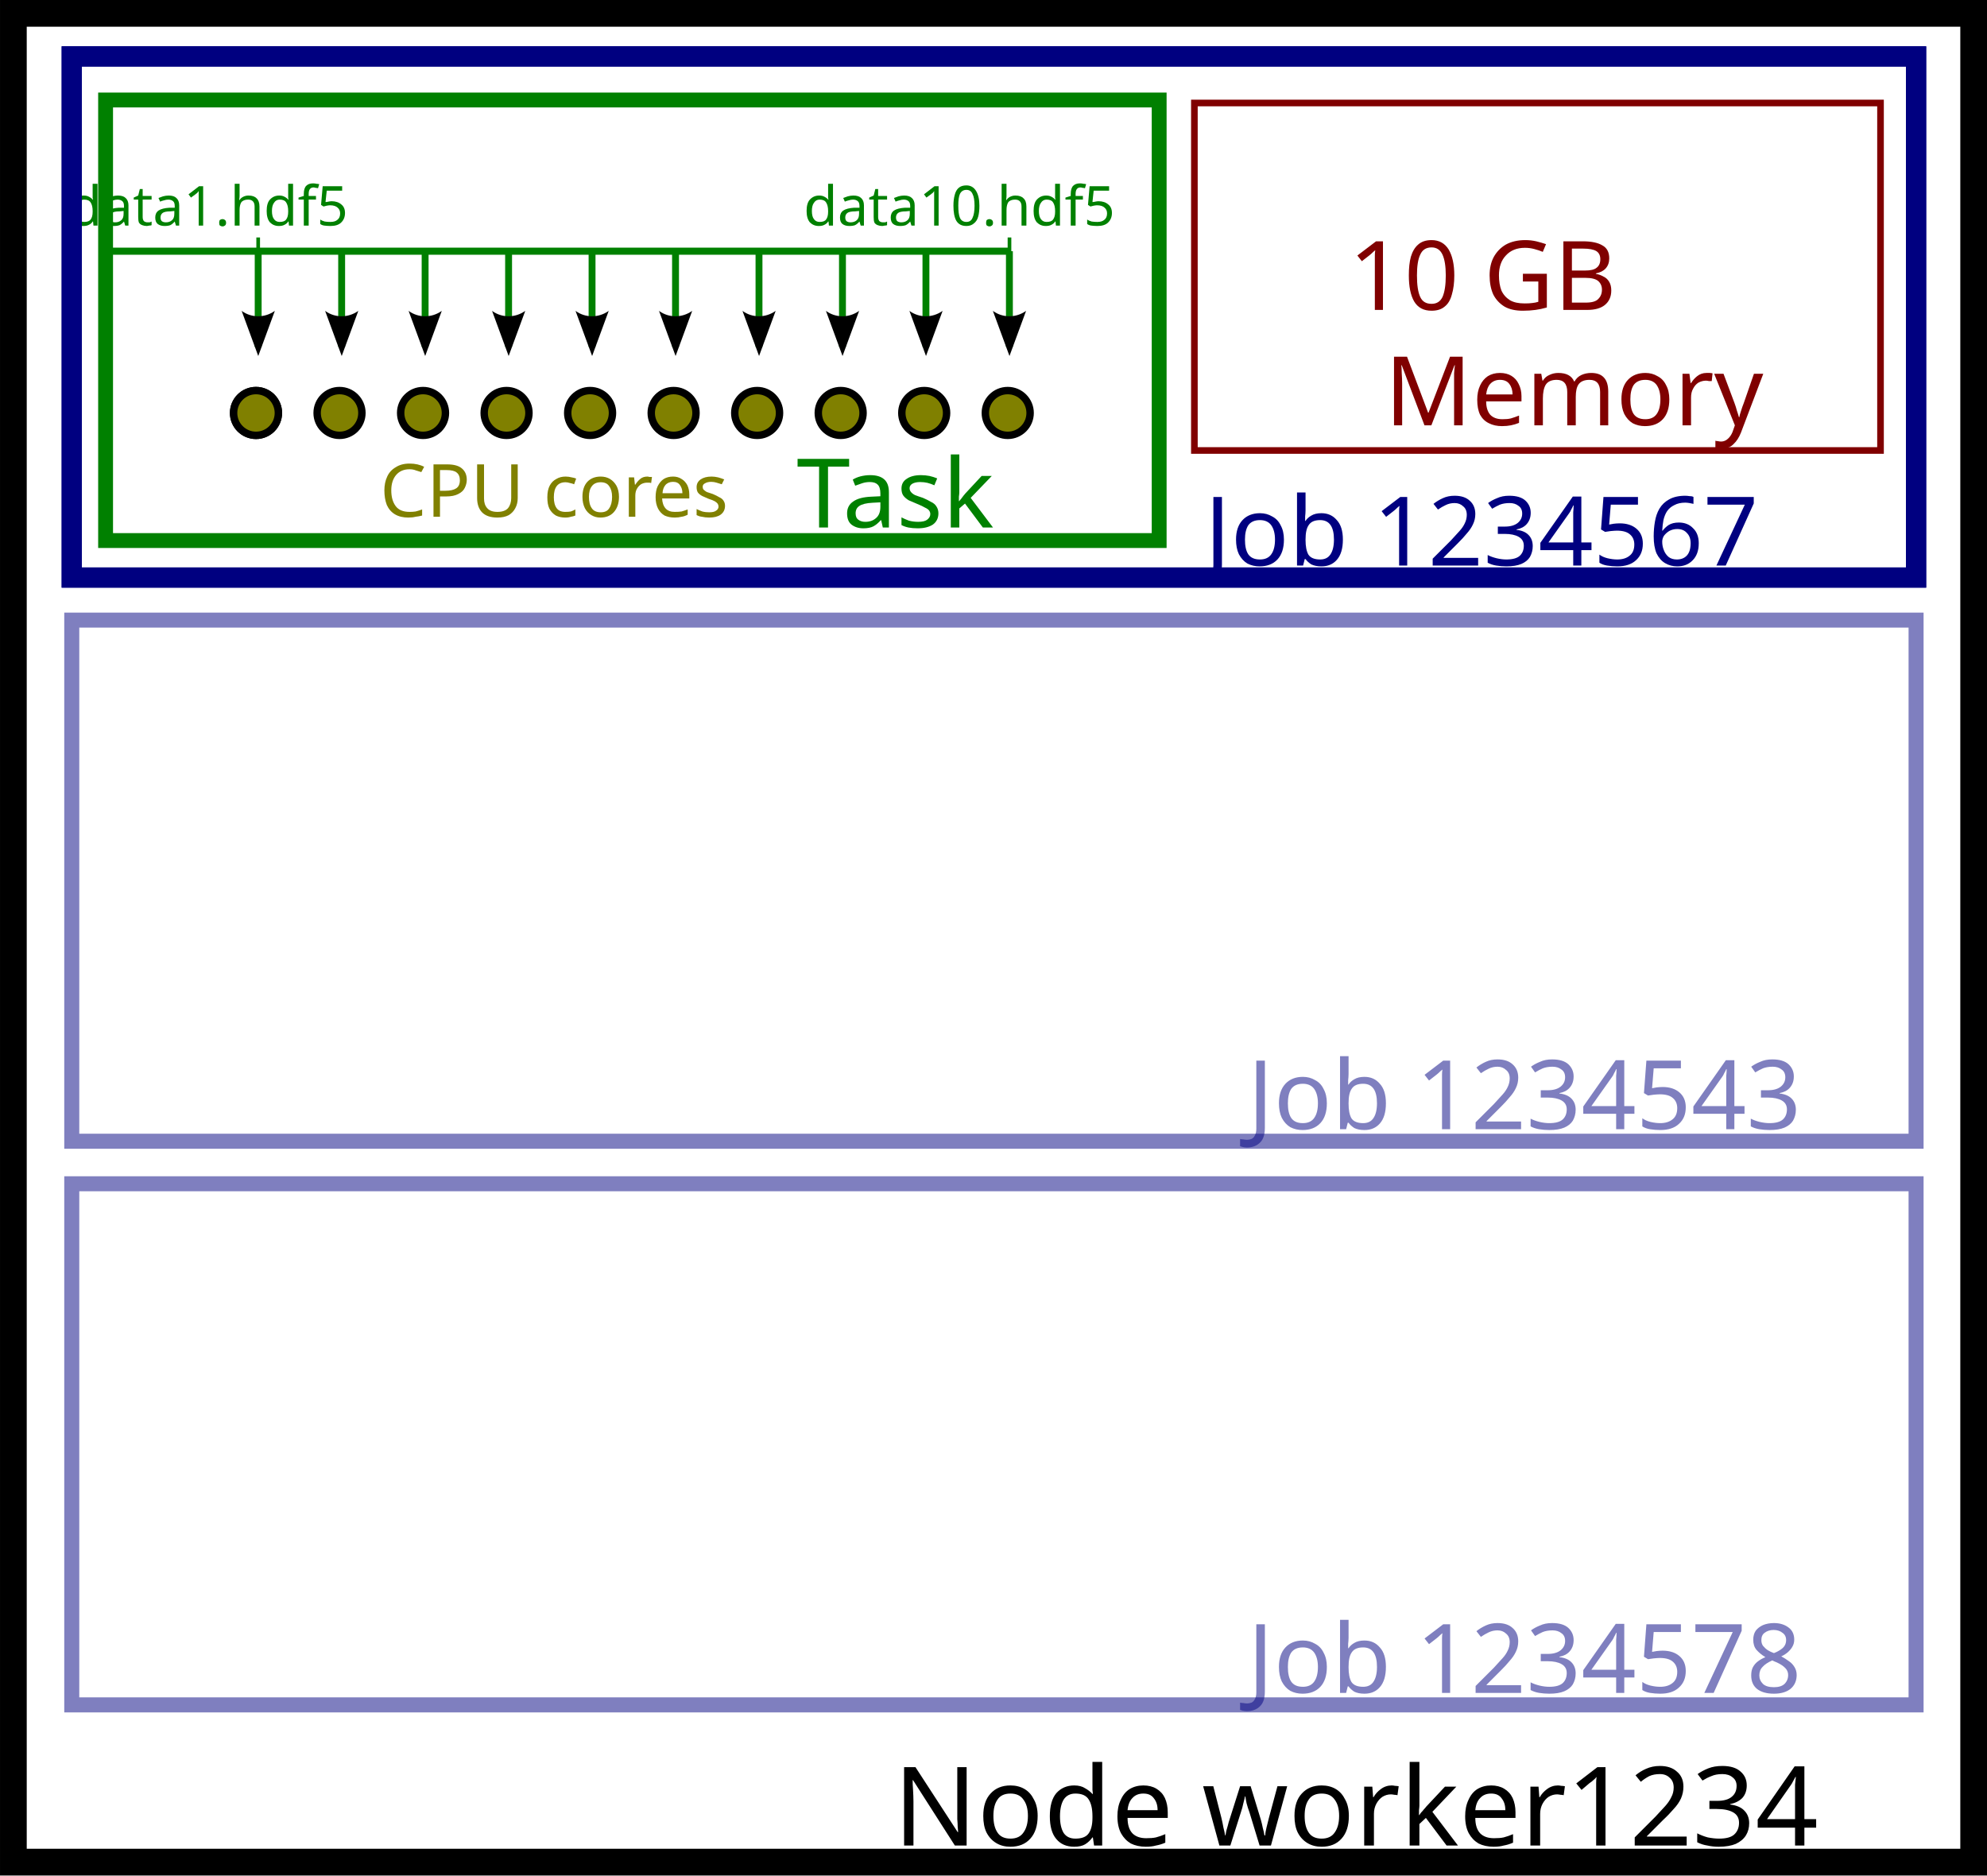
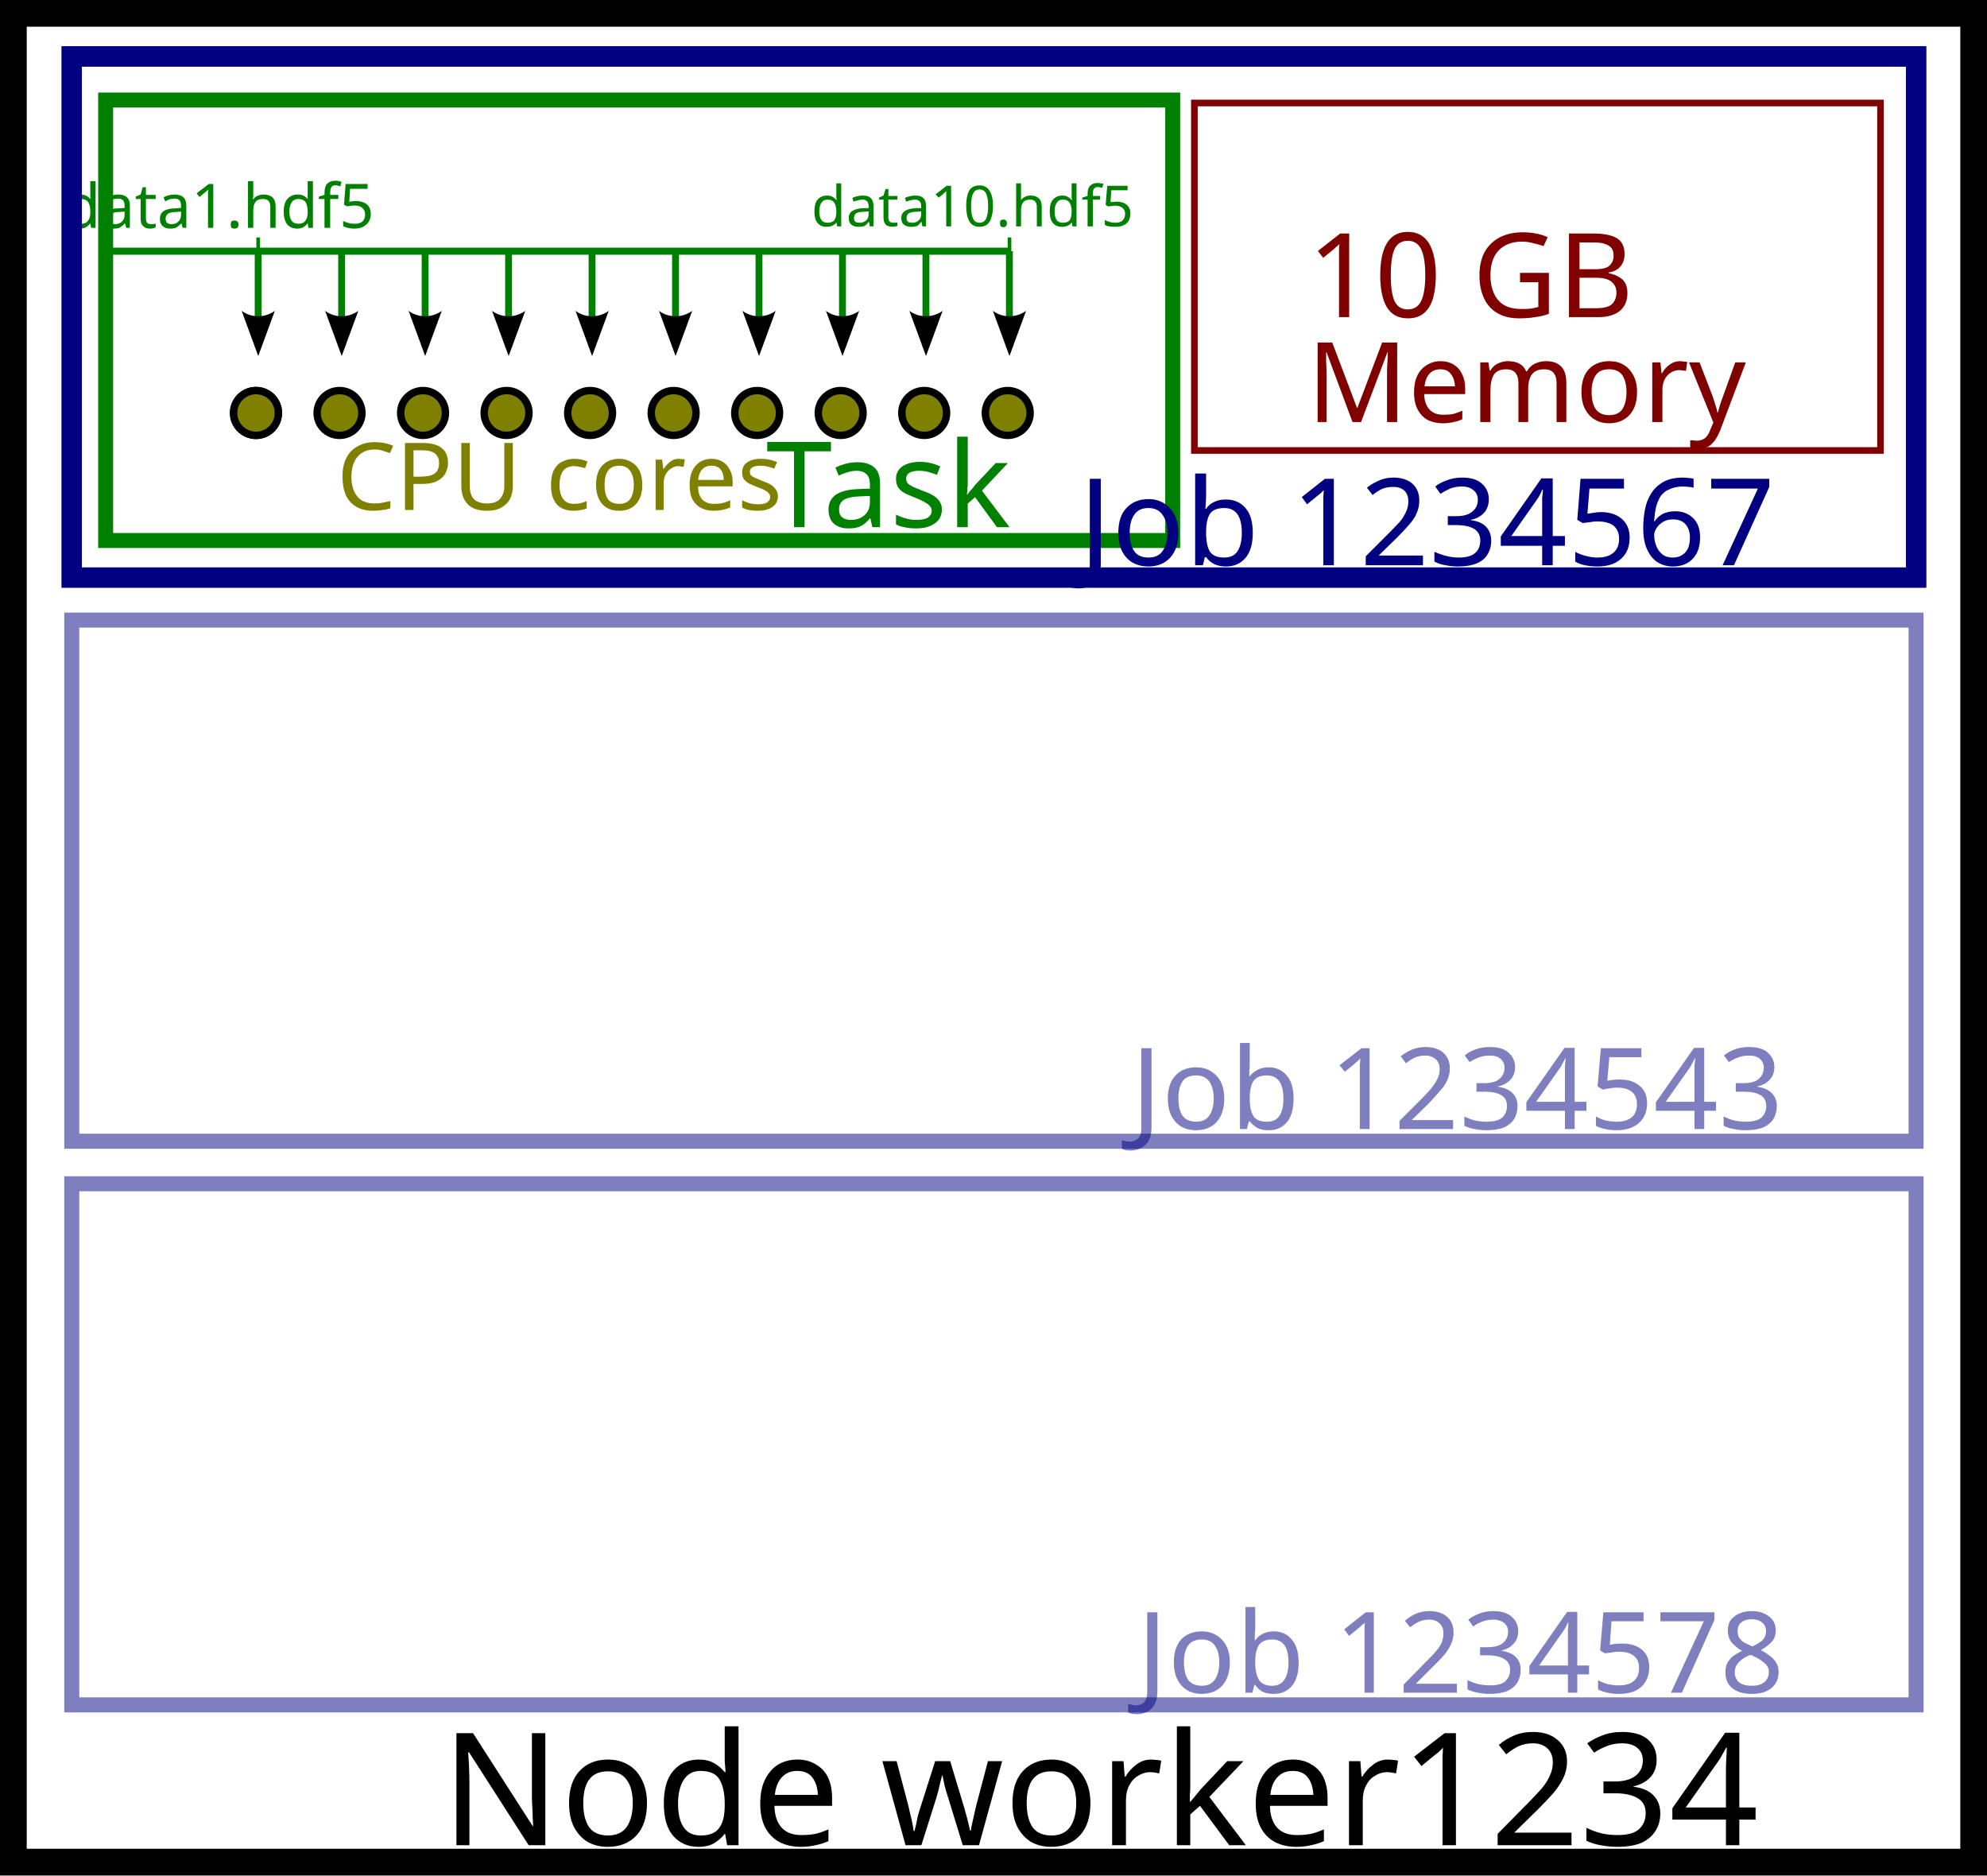
<svg xmlns="http://www.w3.org/2000/svg" xmlns:xlink="http://www.w3.org/1999/xlink" width="76.491mm" height="72.189mm" viewBox="0 0 76.491 72.189" version="1.1" id="svg7751">
  <defs id="defs7745">
    <marker orient="auto" refY="0" refX="0" id="Arrow2Mstart" style="overflow:visible">
      <path id="path3216" style="font-size:12px;fill-rule:evenodd;stroke-width:0.625;stroke-linejoin:round" d="M 8.719,4.034 -2.207,0.016 8.719,-4.002 c -1.745,2.372 -1.735,5.617 -6e-7,8.035 z" transform="scale(0.6)" />
    </marker>
    <marker orient="auto" refY="0" refX="0" id="Arrow2Mend" style="overflow:visible">
      <path id="path3219" style="font-size:12px;fill-rule:evenodd;stroke-width:0.625;stroke-linejoin:round" d="M 8.719,4.034 -2.207,0.016 8.719,-4.002 c -1.745,2.372 -1.735,5.617 -6e-7,8.035 z" transform="scale(-0.6)" />
    </marker>
    <marker orient="auto" refY="0" refX="0" id="marker7709" style="overflow:visible">
      <path id="path7707" style="font-size:12px;fill-rule:evenodd;stroke-width:0.625;stroke-linejoin:round" d="M 8.719,4.034 -2.207,0.016 8.719,-4.002 c -1.745,2.372 -1.735,5.617 -6e-7,8.035 z" transform="scale(0.6)" />
    </marker>
    <marker orient="auto" refY="0" refX="0" id="marker7713" style="overflow:visible">
      <path id="path7711" style="font-size:12px;fill-rule:evenodd;stroke-width:0.625;stroke-linejoin:round" d="M 8.719,4.034 -2.207,0.016 8.719,-4.002 c -1.745,2.372 -1.735,5.617 -6e-7,8.035 z" transform="scale(-0.6)" />
    </marker>
    <marker orient="auto" refY="0" refX="0" id="marker7717" style="overflow:visible">
      <path id="path7715" style="font-size:12px;fill-rule:evenodd;stroke-width:0.625;stroke-linejoin:round" d="M 8.719,4.034 -2.207,0.016 8.719,-4.002 c -1.745,2.372 -1.735,5.617 -6e-7,8.035 z" transform="scale(0.6)" />
    </marker>
    <marker orient="auto" refY="0" refX="0" id="marker7721" style="overflow:visible">
      <path id="path7719" style="font-size:12px;fill-rule:evenodd;stroke-width:0.625;stroke-linejoin:round" d="M 8.719,4.034 -2.207,0.016 8.719,-4.002 c -1.745,2.372 -1.735,5.617 -6e-7,8.035 z" transform="scale(-0.6)" />
    </marker>
    <marker orient="auto" refY="0" refX="0" id="marker7725" style="overflow:visible">
      <path id="path7723" style="font-size:12px;fill-rule:evenodd;stroke-width:0.625;stroke-linejoin:round" d="M 8.719,4.034 -2.207,0.016 8.719,-4.002 c -1.745,2.372 -1.735,5.617 -6e-7,8.035 z" transform="scale(0.6)" />
    </marker>
    <marker orient="auto" refY="0" refX="0" id="marker7729" style="overflow:visible">
      <path id="path7727" style="font-size:12px;fill-rule:evenodd;stroke-width:0.625;stroke-linejoin:round" d="M 8.719,4.034 -2.207,0.016 8.719,-4.002 c -1.745,2.372 -1.735,5.617 -6e-7,8.035 z" transform="scale(-0.6)" />
    </marker>
    <marker orient="auto" refY="0" refX="0" id="Arrow2Mstart-3" style="overflow:visible">
      <path id="path3216-6" style="font-size:12px;fill-rule:evenodd;stroke-width:0.625;stroke-linejoin:round" d="M 8.719,4.034 -2.207,0.016 8.719,-4.002 c -1.745,2.372 -1.735,5.617 -6e-7,8.035 z" transform="scale(0.6)" />
    </marker>
    <marker orient="auto" refY="0" refX="0" id="Arrow2Mend-7" style="overflow:visible">
      <path id="path3219-5" style="font-size:12px;fill-rule:evenodd;stroke-width:0.625;stroke-linejoin:round" d="M 8.719,4.034 -2.207,0.016 8.719,-4.002 c -1.745,2.372 -1.735,5.617 -6e-7,8.035 z" transform="scale(-0.6)" />
    </marker>
  </defs>
  <g id="layer1" transform="translate(-41.40623,-13.03604)">
    <rect rx="0" ry="0" style="font-size:11px;display:inline;overflow:visible;visibility:visible;fill:none;fill-opacity:1;fill-rule:evenodd;stroke:#000080;stroke-width:0.778;stroke-linecap:round;stroke-linejoin:miter;stroke-miterlimit:4;stroke-dasharray:none;stroke-dashoffset:0;stroke-opacity:1;marker:none;marker-start:none;marker-mid:none;marker-end:none;enable-background:accumulate" id="rect8854" width="70.998" height="20.058" x="44.169" y="15.208" />
    <rect y="13.55" x="41.921" height="71.16" width="75.463" id="rect8868" style="display:inline;overflow:visible;visibility:visible;fill:none;fill-opacity:1;fill-rule:evenodd;stroke:#000000;stroke-width:1.029;stroke-linecap:round;stroke-linejoin:miter;stroke-miterlimit:4;stroke-dasharray:none;stroke-dashoffset:0;stroke-opacity:1;marker:none;marker-start:none;marker-mid:none;marker-end:none;enable-background:accumulate" />
-     <text xml:space="preserve" style="font-size:4.233px;line-height:125%;font-family:sans-serif;-inkscape-font-specification:sans-serif;text-align:end;letter-spacing:0px;word-spacing:0px;text-anchor:end;fill:#000000;stroke:none;stroke-width:0.265px;stroke-linecap:butt;stroke-linejoin:miter;stroke-opacity:1" x="116.901" y="84.074" id="text788">
-       <tspan id="tspan786" x="116.901" y="84.074" style="text-align:end;text-anchor:end;fill:#000000;stroke:none;stroke-width:0.265px">Node worker1234</tspan>
+     <text xml:space="preserve" style="font-size:6.032px;line-height:125%;font-family:sans-serif;-inkscape-font-specification:sans-serif;text-align:end;letter-spacing:0px;word-spacing:0px;text-anchor:end;fill:#000000;stroke:none;stroke-width:0.377px;stroke-linecap:butt;stroke-linejoin:miter;stroke-opacity:1" x="116.954" y="84.057" id="text788">
+       <tspan id="tspan786" x="116.954" y="84.057" style="text-align:end;text-anchor:end;fill:#000000;stroke:none;stroke-width:0.377px">Node worker1234</tspan>
    </text>
    <rect y="17.001" x="87.385" height="13.373" width="26.413" id="rect8860" style="display:inline;overflow:visible;visibility:visible;fill:none;fill-opacity:1;fill-rule:evenodd;stroke:#800000;stroke-width:0.255;stroke-linecap:round;stroke-linejoin:miter;stroke-miterlimit:4;stroke-dasharray:none;stroke-dashoffset:0;stroke-opacity:1;marker:none;marker-start:none;marker-mid:none;marker-end:none;enable-background:accumulate" />
-     <text id="text8862" y="29.406" x="113.407" style="font-style:normal;font-variant:normal;font-weight:normal;font-stretch:normal;font-size:3.175px;line-height:0%;font-family:sans-serif;-inkscape-font-specification:Sans;text-align:end;writing-mode:lr-tb;text-anchor:end;fill:#800000;fill-opacity:1;stroke:none;stroke-width:0.265px;stroke-linecap:butt;stroke-linejoin:miter;stroke-opacity:1" xml:space="preserve">
-       <tspan y="29.406" x="113.407" id="tspan8864" style="font-size:3.704px;line-height:1.25;font-family:sans-serif;text-align:end;text-anchor:end;stroke-width:0.265px">Memory</tspan>
+     <text id="text8862" y="29.283" x="113.409" style="font-style:normal;font-variant:normal;font-weight:normal;font-stretch:normal;font-size:3.685px;line-height:0%;font-family:sans-serif;-inkscape-font-specification:Sans;text-align:end;writing-mode:lr-tb;text-anchor:end;fill:#800000;fill-opacity:1;stroke:none;stroke-width:0.307px;stroke-linecap:butt;stroke-linejoin:miter;stroke-opacity:1" xml:space="preserve">
+       <tspan y="29.283" x="113.409" id="tspan8864" style="font-size:4.299px;line-height:1.25;font-family:sans-serif;text-align:end;text-anchor:end;stroke-width:0.307px">Memory</tspan>
    </text>
-     <text id="text1741" y="24.963" x="100.548" style="font-style:normal;font-variant:normal;font-weight:normal;font-stretch:normal;font-size:3.175px;line-height:0%;font-family:sans-serif;-inkscape-font-specification:Sans;text-align:center;writing-mode:lr-tb;text-anchor:middle;fill:#800000;fill-opacity:1;stroke:none;stroke-width:0.265px;stroke-linecap:butt;stroke-linejoin:miter;stroke-opacity:1" xml:space="preserve">
-       <tspan y="24.963" x="100.548" id="tspan1739" style="font-size:3.704px;line-height:1.25;font-family:sans-serif;stroke-width:0.265px">10 GB</tspan>
+     <text id="text1741" y="25.243" x="100.539" style="font-style:normal;font-variant:normal;font-weight:normal;font-stretch:normal;font-size:3.874px;line-height:0%;font-family:sans-serif;-inkscape-font-specification:Sans;text-align:center;writing-mode:lr-tb;text-anchor:middle;fill:#800000;fill-opacity:1;stroke:none;stroke-width:0.323px;stroke-linecap:butt;stroke-linejoin:miter;stroke-opacity:1" xml:space="preserve">
+       <tspan y="25.243" x="100.539" id="tspan1739" style="font-size:4.52px;line-height:1.25;font-family:sans-serif;stroke-width:0.323px">10 GB</tspan>
    </text>
-     <g id="g2373">
-       <path id="path13503" d="M 51.345,26.388 V 22.705" style="fill:none;fill-rule:evenodd;stroke:#008000;stroke-width:0.265;stroke-linecap:butt;stroke-linejoin:miter;stroke-miterlimit:4;stroke-dasharray:none;stroke-opacity:1;marker-start:url(#Arrow2Mstart)" />
-       <rect style="fill:none;stroke:#008000;stroke-width:0.572;stroke-linejoin:miter;stroke-miterlimit:4;stroke-dasharray:none" id="rect1766" width="40.558" height="16.957" x="45.471" y="16.885" />
-       <text id="text1770" y="33.339" x="85.448" style="font-style:normal;font-variant:normal;font-weight:normal;font-stretch:normal;font-size:3.175px;line-height:0%;font-family:sans-serif;-inkscape-font-specification:Sans;text-align:end;writing-mode:lr-tb;text-anchor:end;fill:#008000;fill-opacity:1;stroke:none;stroke-width:0.265px;stroke-linecap:butt;stroke-linejoin:miter;stroke-opacity:1" xml:space="preserve">
-         <tspan y="33.339" x="85.448" id="tspan1768" style="font-size:3.704px;line-height:1.25;font-family:sans-serif;text-align:end;text-anchor:end;fill:#008000;stroke:none;stroke-width:0.265px">Task</tspan>
-       </text>
-       <circle style="fill:#808000;stroke:#000000;stroke-width:0.286;stroke-linejoin:miter;stroke-miterlimit:4;stroke-dasharray:none" id="path1772" cx="51.261" cy="28.931" r="0.862" />
-       <text xml:space="preserve" style="font-size:2.822px;line-height:125%;font-family:sans-serif;-inkscape-font-specification:sans-serif;text-align:center;letter-spacing:0px;word-spacing:0px;text-anchor:middle;fill:#808000;stroke:none;stroke-width:0.265px;stroke-linecap:butt;stroke-linejoin:miter;stroke-opacity:1" x="65.298" y="32.925" id="text1776">
-         <tspan id="tspan1774" x="65.298" y="32.925" style="font-size:2.822px;fill:#808000;stroke:none;stroke-width:0.265px">CPU cores</tspan>
-       </text>
-       <use x="0" y="0" xlink:href="#path1772" id="use2202" width="100%" height="100%" />
-       <use x="0" y="0" xlink:href="#path1772" transform="translate(3.215384)" id="use2204" width="100%" height="100%" />
-       <use x="0" y="0" xlink:href="#path1772" transform="translate(6.430768)" id="use2206" width="100%" height="100%" />
-       <use x="0" y="0" xlink:href="#path1772" transform="translate(9.646152)" id="use2208" width="100%" height="100%" />
-       <use x="0" y="0" xlink:href="#path1772" transform="translate(12.86154)" id="use2210" width="100%" height="100%" />
-       <use x="0" y="0" xlink:href="#path1772" transform="translate(16.07692)" id="use2212" width="100%" height="100%" />
-       <use x="0" y="0" xlink:href="#path1772" transform="translate(19.2923)" id="use2214" width="100%" height="100%" />
-       <use x="0" y="0" xlink:href="#path1772" transform="translate(22.50769)" id="use2216" width="100%" height="100%" />
-       <use x="0" y="0" xlink:href="#path1772" transform="translate(25.72307)" id="use2218" width="100%" height="100%" />
-       <use x="0" y="0" xlink:href="#path1772" transform="translate(28.93846)" id="use2220" width="100%" height="100%" />
-       <use x="0" y="0" xlink:href="#path13503" transform="translate(3.213241)" id="use2304" width="100%" height="100%" />
-       <use x="0" y="0" xlink:href="#path13503" transform="translate(6.426482)" id="use2306" width="100%" height="100%" />
-       <use x="0" y="0" xlink:href="#path13503" transform="translate(9.639723)" id="use2308" width="100%" height="100%" />
-       <use x="0" y="0" xlink:href="#path13503" transform="translate(12.85296)" id="use2310" width="100%" height="100%" />
-       <use x="0" y="0" xlink:href="#path13503" transform="translate(16.06621)" id="use2312" width="100%" height="100%" />
-       <use x="0" y="0" xlink:href="#path13503" transform="translate(19.27945)" id="use2314" width="100%" height="100%" />
-       <use x="0" y="0" xlink:href="#path13503" transform="translate(22.49269)" id="use2316" width="100%" height="100%" />
-       <use x="0" y="0" xlink:href="#path13503" transform="translate(25.70593)" id="use2318" width="100%" height="100%" />
-       <use x="0" y="0" xlink:href="#path13503" transform="translate(28.91917)" id="use2320" width="100%" height="100%" />
-       <path style="fill:none;fill-rule:evenodd;stroke:#008000;stroke-width:0.273px;stroke-linecap:butt;stroke-linejoin:miter;stroke-opacity:1" d="m 80.264,22.705 c -34.554,0 -34.623,0 -34.623,0" id="path2322" />
-       <text xml:space="preserve" style="font-size:2.117px;line-height:125%;font-family:sans-serif;-inkscape-font-specification:sans-serif;text-align:center;letter-spacing:0px;word-spacing:0px;text-anchor:middle;fill:#008000;stroke:none;stroke-width:0.265px;stroke-linecap:butt;stroke-linejoin:miter;stroke-opacity:1" x="51.348" y="21.719" id="text2326">
-         <tspan id="tspan2324" x="51.348" y="21.719" style="font-size:2.117px;fill:#008000;stroke:none;stroke-width:0.265px">data1.hdf5</tspan>
-       </text>
-       <text xml:space="preserve" style="font-size:2.117px;line-height:125%;font-family:sans-serif;-inkscape-font-specification:sans-serif;text-align:center;letter-spacing:0px;word-spacing:0px;text-anchor:middle;fill:#008000;stroke:none;stroke-width:0.265px;stroke-linecap:butt;stroke-linejoin:miter;stroke-opacity:1" x="80.267" y="21.719" id="text2330">
-         <tspan id="tspan2328" x="80.267" y="21.719" style="font-size:2.117px;fill:#008000;stroke:none;stroke-width:0.265px">data10.hdf5</tspan>
-       </text>
-       <path id="path2332" d="m 51.345,23.213 v -1.037" style="fill:none;fill-rule:evenodd;stroke:#008000;stroke-width:0.141;stroke-linecap:butt;stroke-linejoin:miter;stroke-miterlimit:4;stroke-dasharray:none;stroke-opacity:1" />
-       <path id="path2334" d="m 80.267,23.213 v -1.037" style="fill:none;fill-rule:evenodd;stroke:#008000;stroke-width:0.141;stroke-linecap:butt;stroke-linejoin:miter;stroke-miterlimit:4;stroke-dasharray:none;stroke-opacity:1" />
-     </g>
-     <g id="g2385">
-       <text xml:space="preserve" style="font-style:normal;font-variant:normal;font-weight:normal;font-stretch:normal;font-size:3.175px;line-height:0%;font-family:sans-serif;-inkscape-font-specification:Sans;text-align:end;writing-mode:lr-tb;text-anchor:end;fill:#000080;fill-opacity:1;stroke:none;stroke-width:0.265px;stroke-linecap:butt;stroke-linejoin:miter;stroke-opacity:1" x="114.878" y="34.803" id="text8856">
-         <tspan id="tspan8599" x="114.878" y="34.803" style="font-size:3.704px;line-height:1.25;font-family:sans-serif;text-align:end;text-anchor:end;stroke-width:0.265px">Job 1234567</tspan>
-       </text>
-       <rect rx="0" ry="0" style="font-size:11px;display:inline;overflow:visible;visibility:visible;fill:none;fill-opacity:1;fill-rule:evenodd;stroke:#000080;stroke-width:0.778;stroke-linecap:round;stroke-linejoin:miter;stroke-miterlimit:4;stroke-dasharray:none;stroke-dashoffset:0;stroke-opacity:1;marker:none;marker-start:none;marker-mid:none;marker-end:none;enable-background:accumulate" id="rect2336" width="70.998" height="20.058" x="44.169" y="15.208" />
-     </g>
-     <text xml:space="preserve" style="font-style:normal;font-variant:normal;font-weight:normal;font-stretch:normal;font-size:3.175px;line-height:0%;font-family:sans-serif;-inkscape-font-specification:Sans;text-align:end;writing-mode:lr-tb;text-anchor:end;opacity:0.5;fill:#000080;fill-opacity:1;stroke:none;stroke-width:0.265px;stroke-linecap:butt;stroke-linejoin:miter;stroke-opacity:1" x="114.878" y="56.499" id="text2389">
-       <tspan id="tspan2387" x="114.878" y="56.499" style="font-size:3.704px;line-height:1.25;font-family:sans-serif;text-align:end;text-anchor:end;stroke-width:0.265px">Job 1234543</tspan>
+     <path id="path13503" d="M 51.345,26.388 V 22.705" style="fill:none;fill-rule:evenodd;stroke:#008000;stroke-width:0.265;stroke-linecap:butt;stroke-linejoin:miter;stroke-miterlimit:4;stroke-dasharray:none;stroke-opacity:1;marker-start:url(#Arrow2Mstart)" />
+     <rect style="fill:none;stroke:#008000;stroke-width:0.576;stroke-linejoin:miter;stroke-miterlimit:4;stroke-dasharray:none" id="rect1766" width="41.077" height="16.953" x="45.473" y="16.887" />
+     <text id="text1770" y="33.33" x="85.447" style="font-style:normal;font-variant:normal;font-weight:normal;font-stretch:normal;font-size:3.942px;line-height:0%;font-family:sans-serif;-inkscape-font-specification:Sans;text-align:end;writing-mode:lr-tb;text-anchor:end;fill:#008000;fill-opacity:1;stroke:none;stroke-width:0.328px;stroke-linecap:butt;stroke-linejoin:miter;stroke-opacity:1" xml:space="preserve">
+       <tspan y="33.33" x="85.447" id="tspan1768" style="font-size:4.598px;line-height:1.25;font-family:sans-serif;text-align:end;text-anchor:end;fill:#008000;stroke:none;stroke-width:0.328px">Task</tspan>
+     </text>
+     <circle style="fill:#808000;stroke:#000000;stroke-width:0.286;stroke-linejoin:miter;stroke-miterlimit:4;stroke-dasharray:none" id="path1772" cx="51.261" cy="28.931" r="0.862" />
+     <text xml:space="preserve" style="font-size:3.61px;line-height:125%;font-family:sans-serif;-inkscape-font-specification:sans-serif;text-align:center;letter-spacing:0px;word-spacing:0px;text-anchor:middle;fill:#808000;stroke:none;stroke-width:0.338px;stroke-linecap:butt;stroke-linejoin:miter;stroke-opacity:1" x="65.292" y="32.666" id="text1776">
+       <tspan id="tspan1774" x="65.292" y="32.666" style="font-size:3.61px;fill:#808000;stroke:none;stroke-width:0.338px">CPU cores</tspan>
+     </text>
+     <use x="0" y="0" xlink:href="#path1772" id="use2202" width="100%" height="100%" />
+     <use x="0" y="0" xlink:href="#path1772" transform="translate(3.215384)" id="use2204" width="100%" height="100%" />
+     <use x="0" y="0" xlink:href="#path1772" transform="translate(6.430768)" id="use2206" width="100%" height="100%" />
+     <use x="0" y="0" xlink:href="#path1772" transform="translate(9.646152)" id="use2208" width="100%" height="100%" />
+     <use x="0" y="0" xlink:href="#path1772" transform="translate(12.86154)" id="use2210" width="100%" height="100%" />
+     <use x="0" y="0" xlink:href="#path1772" transform="translate(16.07692)" id="use2212" width="100%" height="100%" />
+     <use x="0" y="0" xlink:href="#path1772" transform="translate(19.2923)" id="use2214" width="100%" height="100%" />
+     <use x="0" y="0" xlink:href="#path1772" transform="translate(22.50769)" id="use2216" width="100%" height="100%" />
+     <use x="0" y="0" xlink:href="#path1772" transform="translate(25.72307)" id="use2218" width="100%" height="100%" />
+     <use x="0" y="0" xlink:href="#path1772" transform="translate(28.93846)" id="use2220" width="100%" height="100%" />
+     <use x="0" y="0" xlink:href="#path13503" transform="translate(3.213241)" id="use2304" width="100%" height="100%" />
+     <use x="0" y="0" xlink:href="#path13503" transform="translate(6.426482)" id="use2306" width="100%" height="100%" />
+     <use x="0" y="0" xlink:href="#path13503" transform="translate(9.639723)" id="use2308" width="100%" height="100%" />
+     <use x="0" y="0" xlink:href="#path13503" transform="translate(12.85296)" id="use2310" width="100%" height="100%" />
+     <use x="0" y="0" xlink:href="#path13503" transform="translate(16.06621)" id="use2312" width="100%" height="100%" />
+     <use x="0" y="0" xlink:href="#path13503" transform="translate(19.27945)" id="use2314" width="100%" height="100%" />
+     <use x="0" y="0" xlink:href="#path13503" transform="translate(22.49269)" id="use2316" width="100%" height="100%" />
+     <use x="0" y="0" xlink:href="#path13503" transform="translate(25.70593)" id="use2318" width="100%" height="100%" />
+     <use x="0" y="0" xlink:href="#path13503" transform="translate(28.91917)" id="use2320" width="100%" height="100%" />
+     <path style="fill:none;fill-rule:evenodd;stroke:#008000;stroke-width:0.273px;stroke-linecap:butt;stroke-linejoin:miter;stroke-opacity:1" d="m 80.264,22.705 c -34.554,0 -34.623,0 -34.623,0" id="path2322" />
+     <text xml:space="preserve" style="font-size:2.353px;line-height:125%;font-family:sans-serif;-inkscape-font-specification:sans-serif;text-align:center;letter-spacing:0px;word-spacing:0px;text-anchor:middle;fill:#008000;stroke:none;stroke-width:0.294px;stroke-linecap:butt;stroke-linejoin:miter;stroke-opacity:1" x="51.348" y="21.804" id="text2326">
+       <tspan id="tspan2324" x="51.348" y="21.804" style="font-size:2.353px;fill:#008000;stroke:none;stroke-width:0.294px">data1.hdf5</tspan>
+     </text>
+     <text xml:space="preserve" style="font-size:2.194px;line-height:125%;font-family:sans-serif;-inkscape-font-specification:sans-serif;text-align:center;letter-spacing:0px;word-spacing:0px;text-anchor:middle;fill:#008000;stroke:none;stroke-width:0.274px;stroke-linecap:butt;stroke-linejoin:miter;stroke-opacity:1" x="80.267" y="21.747" id="text2330">
+       <tspan id="tspan2328" x="80.267" y="21.747" style="font-size:2.194px;fill:#008000;stroke:none;stroke-width:0.274px">data10.hdf5</tspan>
+     </text>
+     <path id="path2332" d="m 51.345,23.213 v -1.037" style="fill:none;fill-rule:evenodd;stroke:#008000;stroke-width:0.141;stroke-linecap:butt;stroke-linejoin:miter;stroke-miterlimit:4;stroke-dasharray:none;stroke-opacity:1" />
+     <path id="path2334" d="m 80.267,23.213 v -1.037" style="fill:none;fill-rule:evenodd;stroke:#008000;stroke-width:0.141;stroke-linecap:butt;stroke-linejoin:miter;stroke-miterlimit:4;stroke-dasharray:none;stroke-opacity:1" />
+     <text xml:space="preserve" style="font-style:normal;font-variant:normal;font-weight:normal;font-stretch:normal;font-size:3.99px;line-height:0%;font-family:sans-serif;-inkscape-font-specification:Sans;text-align:end;writing-mode:lr-tb;text-anchor:end;fill:#000080;fill-opacity:1;stroke:none;stroke-width:0.333px;stroke-linecap:butt;stroke-linejoin:miter;stroke-opacity:1" x="114.926" y="34.794" id="text8856">
+       <tspan id="tspan8599" x="114.926" y="34.794" style="font-size:4.655px;line-height:1.25;font-family:sans-serif;text-align:end;text-anchor:end;stroke-width:0.333px">Job 1234567</tspan>
+     </text>
+     <rect rx="0" ry="0" style="font-size:11px;display:inline;overflow:visible;visibility:visible;fill:none;fill-opacity:1;fill-rule:evenodd;stroke:#000080;stroke-width:0.778;stroke-linecap:round;stroke-linejoin:miter;stroke-miterlimit:4;stroke-dasharray:none;stroke-dashoffset:0;stroke-opacity:1;marker:none;marker-start:none;marker-mid:none;marker-end:none;enable-background:accumulate" id="rect2336" width="70.998" height="20.058" x="44.169" y="15.208" />
+     <text xml:space="preserve" style="font-style:normal;font-variant:normal;font-weight:normal;font-stretch:normal;font-size:3.738px;line-height:0%;font-family:sans-serif;-inkscape-font-specification:Sans;text-align:end;writing-mode:lr-tb;text-anchor:end;opacity:0.5;fill:#000080;fill-opacity:1;stroke:none;stroke-width:0.312px;stroke-linecap:butt;stroke-linejoin:miter;stroke-opacity:1" x="114.907" y="56.492" id="text2389">
+       <tspan id="tspan2387" x="114.907" y="56.492" style="font-size:4.361px;line-height:1.25;font-family:sans-serif;text-align:end;text-anchor:end;stroke-width:0.312px">Job 1234543</tspan>
    </text>
    <rect rx="0" ry="0" style="font-size:11px;display:inline;overflow:visible;visibility:visible;opacity:0.5;fill:none;fill-opacity:1;fill-rule:evenodd;stroke:#000080;stroke-width:0.578;stroke-linecap:round;stroke-linejoin:miter;stroke-miterlimit:4;stroke-dasharray:none;stroke-dashoffset:0;stroke-opacity:1;marker:none;marker-start:none;marker-mid:none;marker-end:none;enable-background:accumulate" id="rect2391" width="70.998" height="20.058" x="44.169" y="36.904" />
-     <text xml:space="preserve" style="font-style:normal;font-variant:normal;font-weight:normal;font-stretch:normal;font-size:3.175px;line-height:0%;font-family:sans-serif;-inkscape-font-specification:Sans;text-align:end;writing-mode:lr-tb;text-anchor:end;opacity:0.5;fill:#000080;fill-opacity:1;stroke:none;stroke-width:0.265px;stroke-linecap:butt;stroke-linejoin:miter;stroke-opacity:1" x="114.878" y="78.195" id="text2397">
-       <tspan id="tspan2395" x="114.878" y="78.195" style="font-size:3.704px;line-height:1.25;font-family:sans-serif;text-align:end;text-anchor:end;stroke-width:0.265px">Job 1234578</tspan>
+     <text xml:space="preserve" style="font-style:normal;font-variant:normal;font-weight:normal;font-stretch:normal;font-size:3.708px;line-height:0%;font-family:sans-serif;-inkscape-font-specification:Sans;text-align:end;writing-mode:lr-tb;text-anchor:end;opacity:0.5;fill:#000080;fill-opacity:1;stroke:none;stroke-width:0.309px;stroke-linecap:butt;stroke-linejoin:miter;stroke-opacity:1" x="114.905" y="78.189" id="text2397">
+       <tspan id="tspan2395" x="114.905" y="78.189" style="font-size:4.326px;line-height:1.25;font-family:sans-serif;text-align:end;text-anchor:end;stroke-width:0.309px">Job 1234578</tspan>
    </text>
    <rect rx="0" ry="0" style="font-size:11px;display:inline;overflow:visible;visibility:visible;opacity:0.5;fill:none;fill-opacity:1;fill-rule:evenodd;stroke:#000080;stroke-width:0.578;stroke-linecap:round;stroke-linejoin:miter;stroke-miterlimit:4;stroke-dasharray:none;stroke-dashoffset:0;stroke-opacity:1;marker:none;marker-start:none;marker-mid:none;marker-end:none;enable-background:accumulate" id="rect2399" width="70.998" height="20.058" x="44.169" y="58.599" />
  </g>
</svg>
